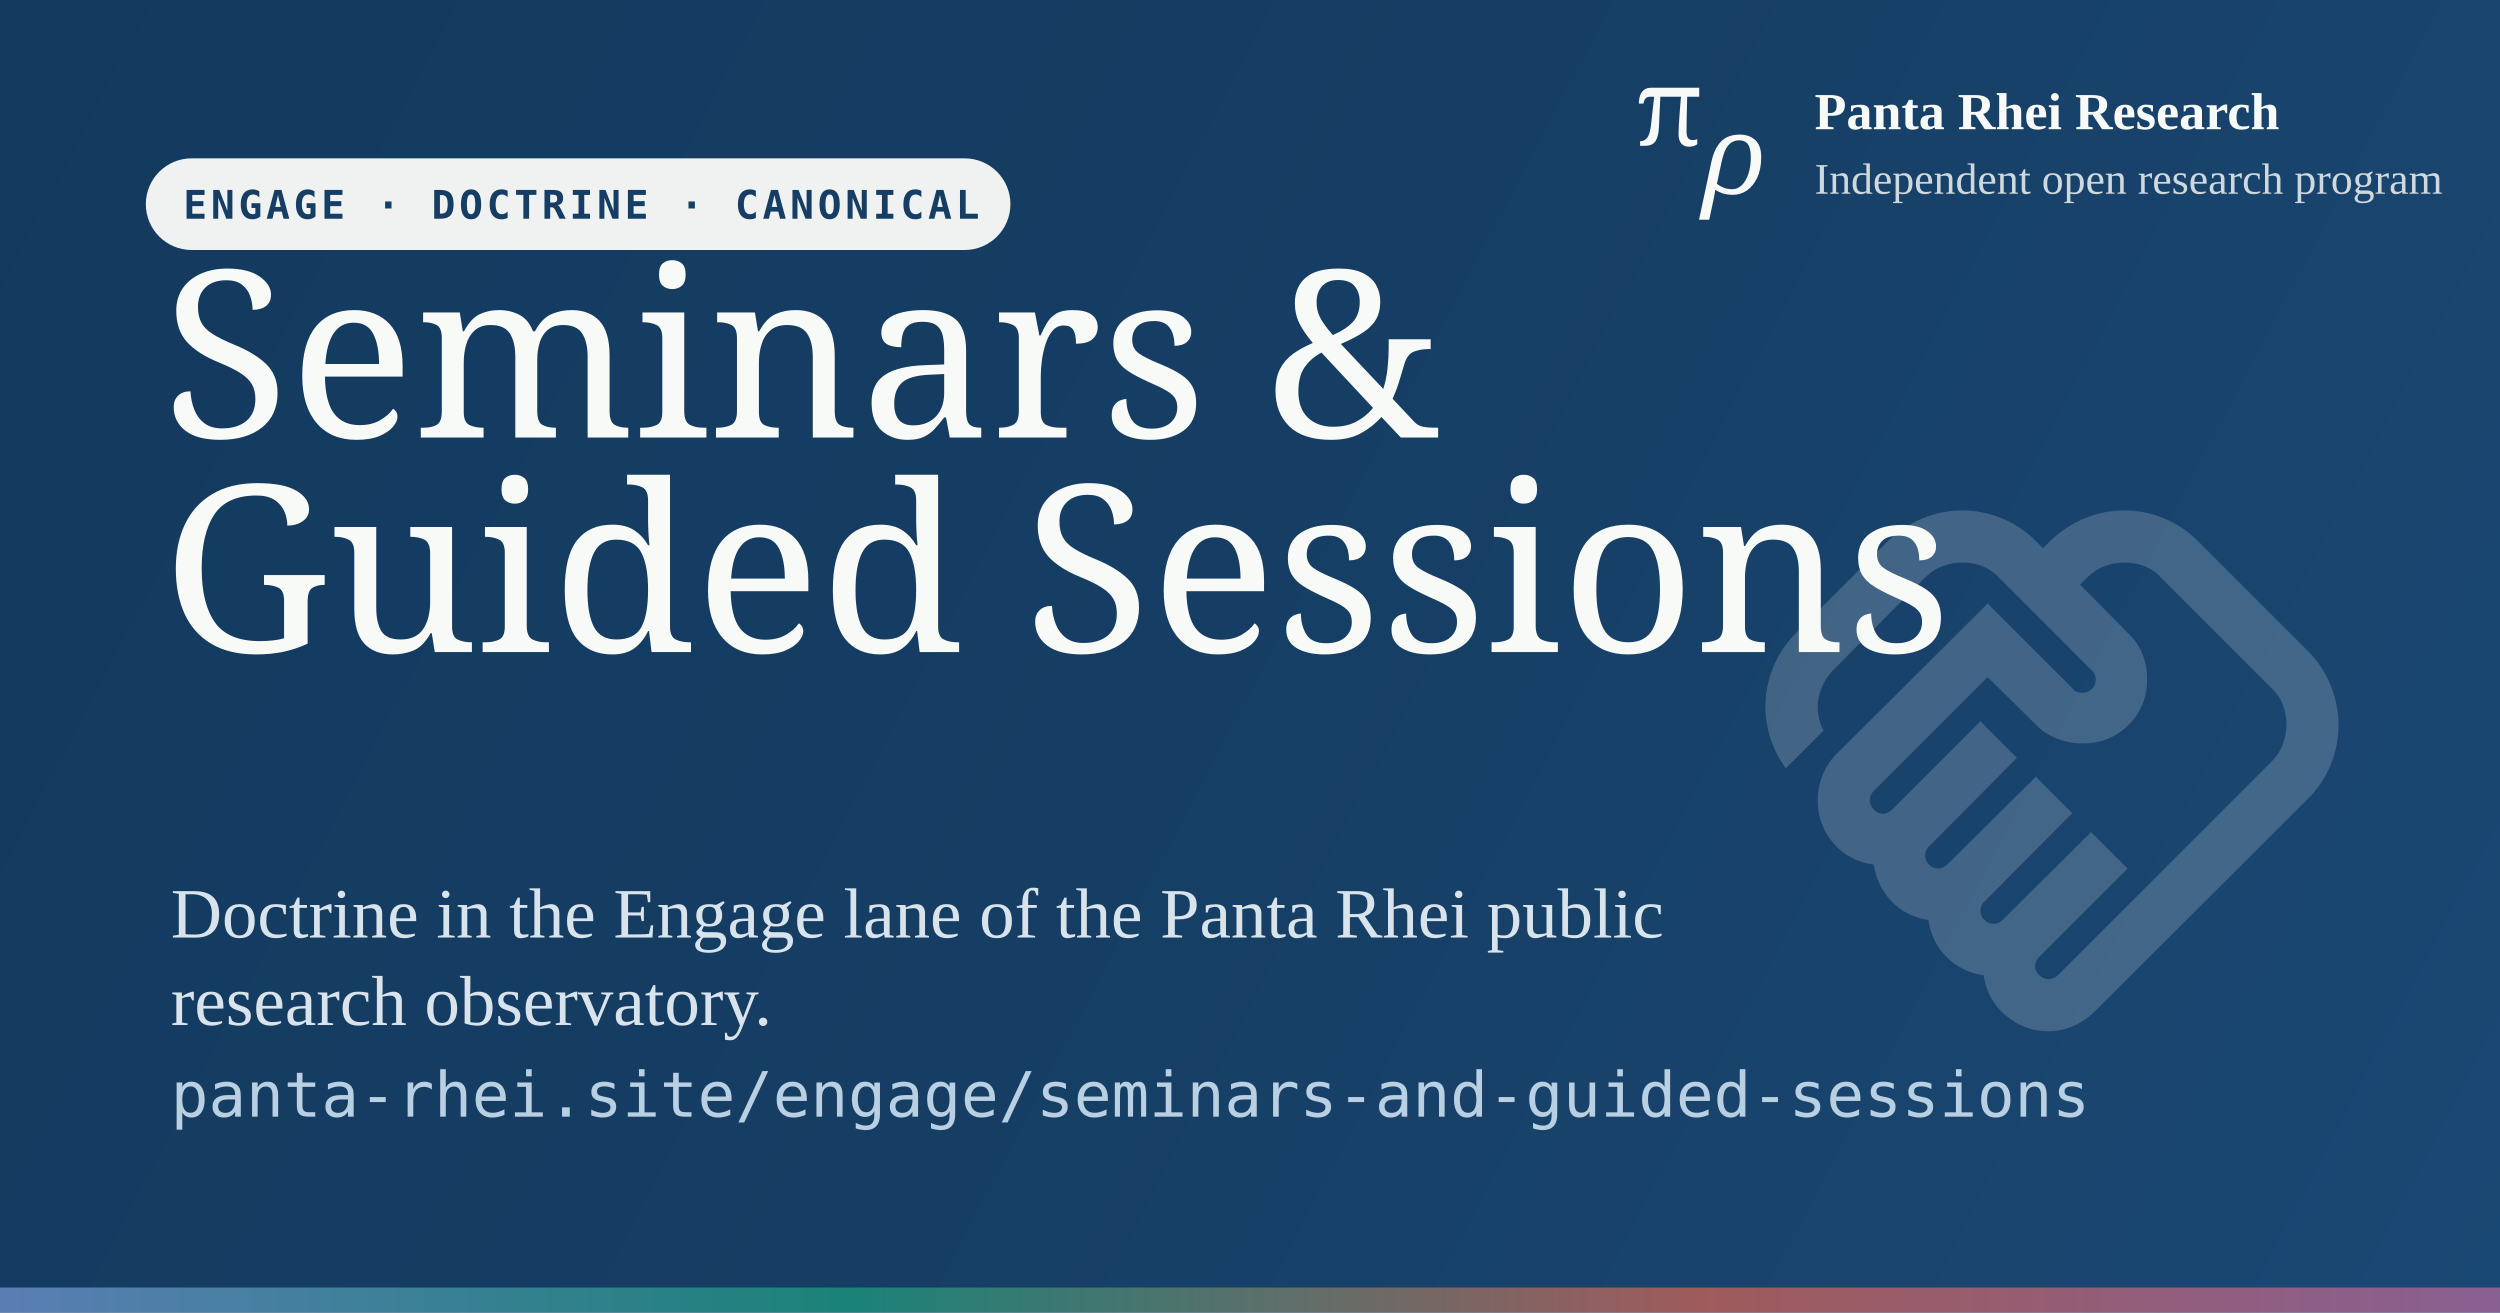
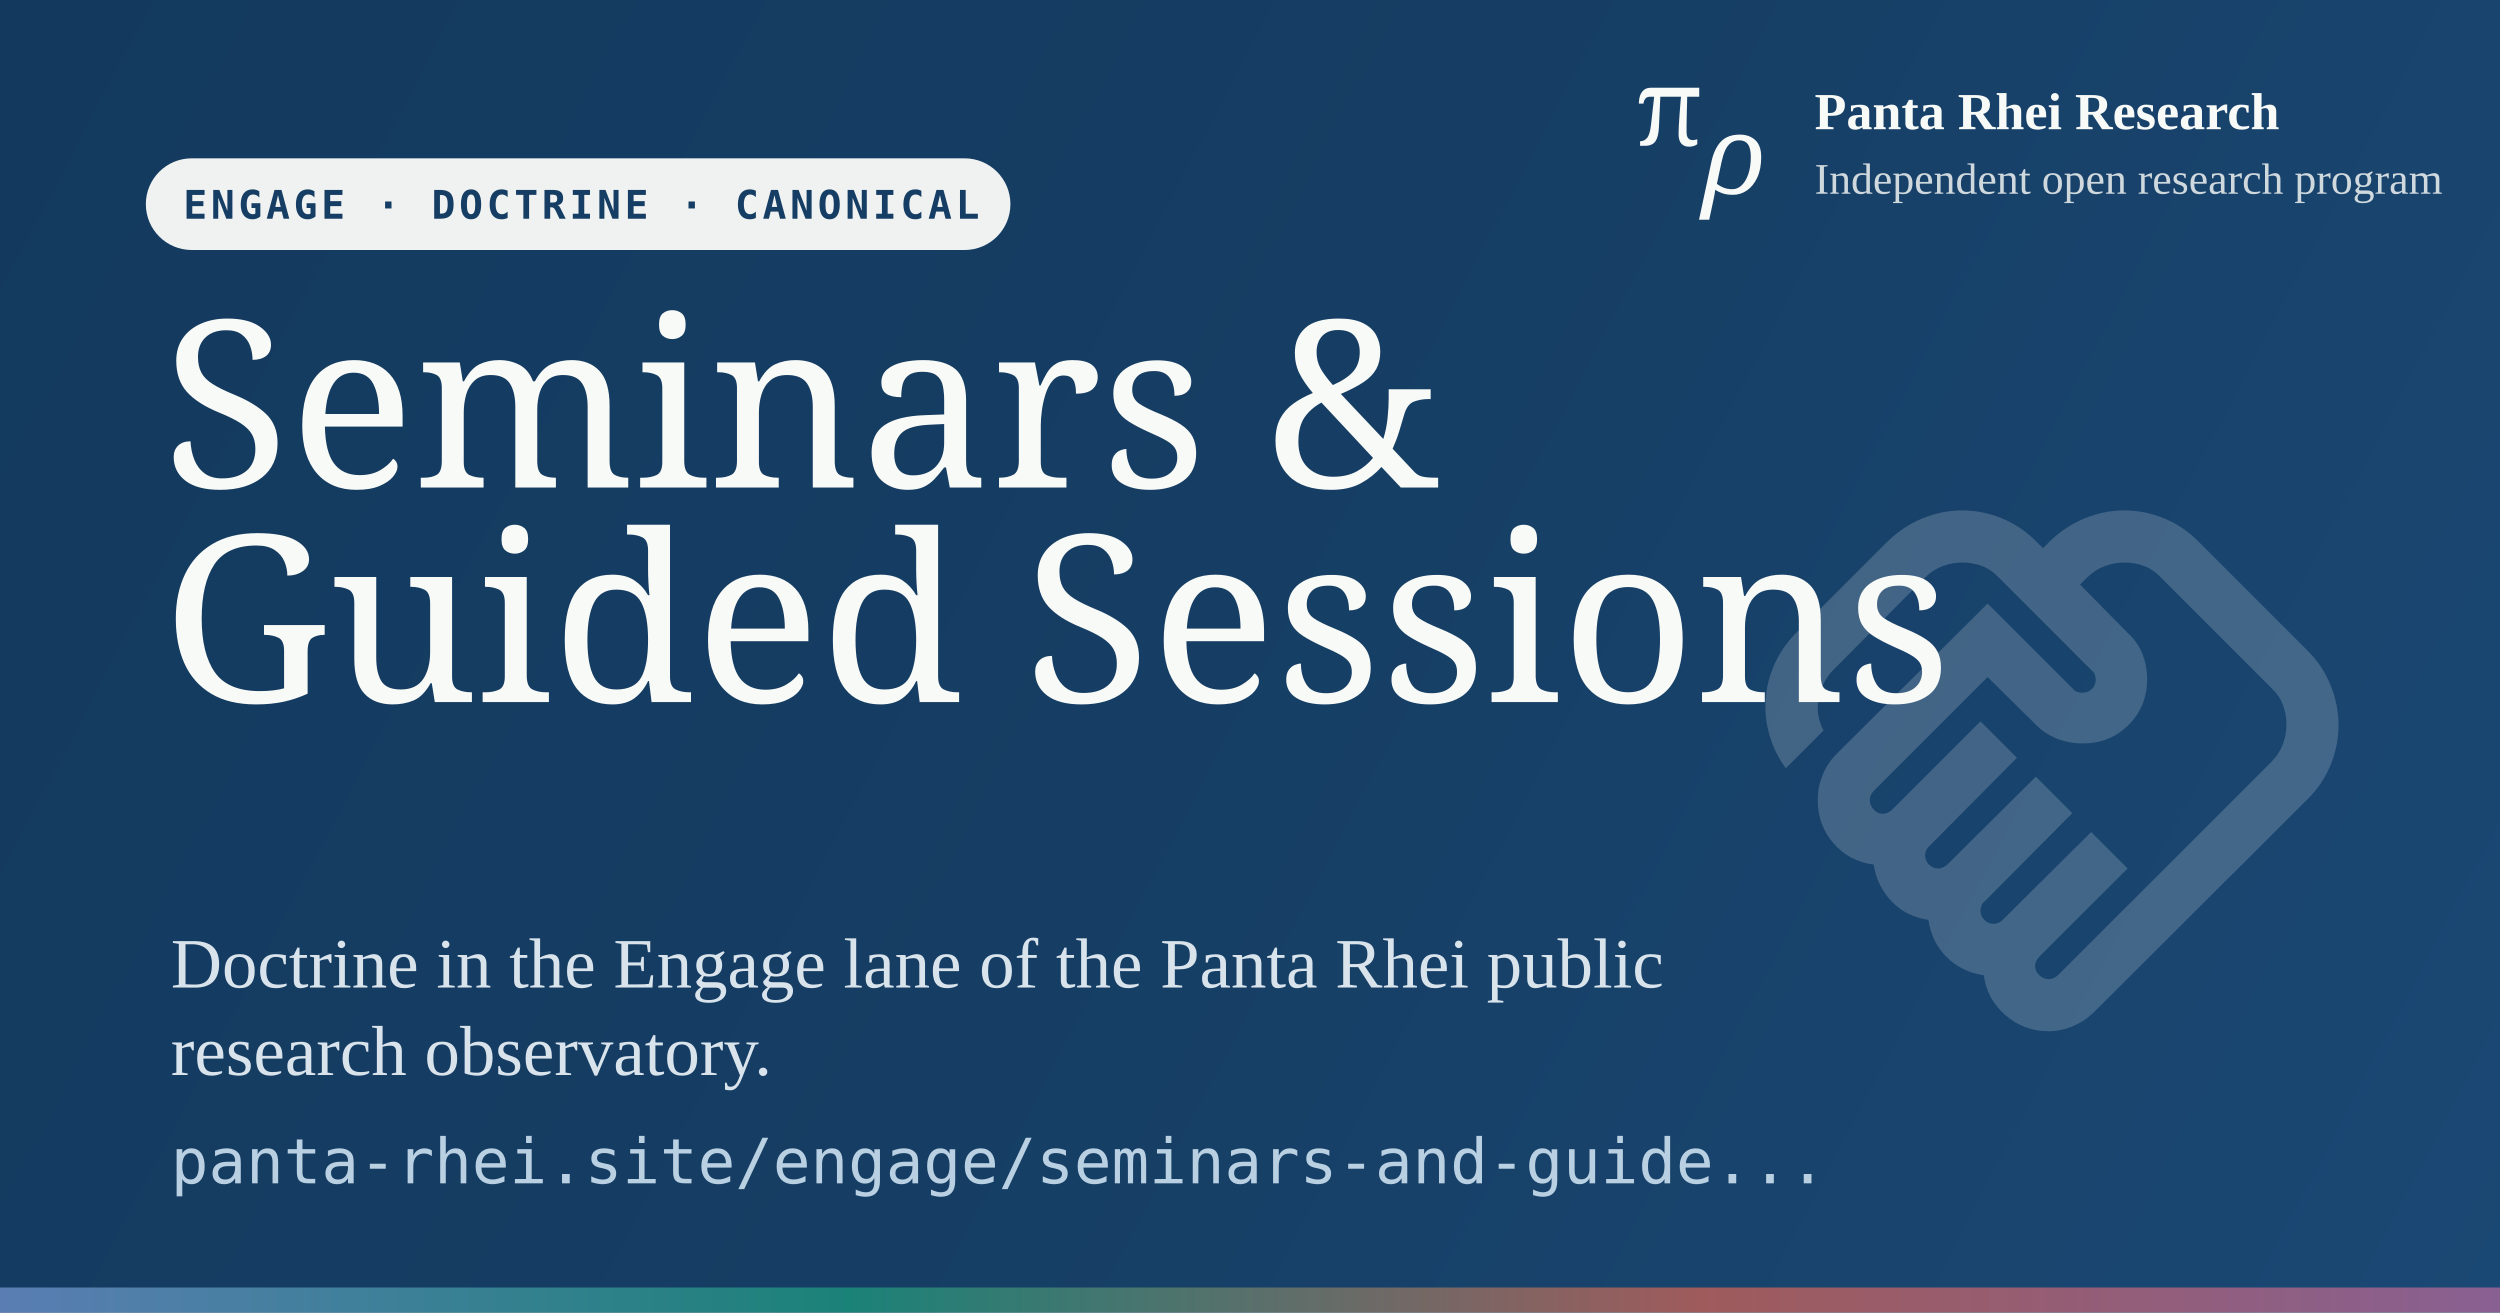
<svg xmlns="http://www.w3.org/2000/svg" width="1200" height="630" viewBox="0 0 1200 630" role="img" aria-label="Panta Rhei preview card for Seminars &amp; Guided Sessions.">
  <defs>
    <style>
      @font-face { font-family: "EB Garamond OG"; src: url("../fonts-local/EBGaramond-Regular.ttf"); }
      @font-face { font-family: "Source Sans 3 OG"; src: url("../fonts-local/SourceSans3-Regular.ttf"); }
      @font-face { font-family: "Source Code Pro OG"; src: url("../fonts-local/SourceCodePro-Regular.ttf"); }
    </style>
    <linearGradient id="spectrum-rule" x1="0" y1="0" x2="1200" y2="0" gradientUnits="userSpaceOnUse">
      <stop offset="0%" stop-color="#5A7EB3" />
      <stop offset="34%" stop-color="#1B8278" />
      <stop offset="68%" stop-color="#9F5B5C" />
      <stop offset="100%" stop-color="#896092" />
    </linearGradient>
  </defs>
  <linearGradient id="panta-og-dark-gradient" x1="0" y1="0" x2="1200" y2="630" gradientUnits="userSpaceOnUse">
    <stop offset="0%" stop-color="#13395E" />
    <stop offset="48%" stop-color="#163E64" />
    <stop offset="100%" stop-color="#1A4874" />
  </linearGradient>
  <rect width="1200" height="630" fill="url(#panta-og-dark-gradient)" />
  <rect x="0" y="618" width="1200" height="12" fill="url(#spectrum-rule)" />
  <svg x="835" y="220" width="300" height="300" viewBox="0 -960 960 960" opacity="0.18" aria-hidden="true">
    <path d="M475-160q4 0 8-2t6-4l328-328q12-12 17.5-27t5.5-30q0-16-5.5-30.5T817-607L647-777q-11-12-25.5-17.5T591-800q-15 0-30 5.5T534-777l-11 11 74 75q15 14 22 32t7 38q0 42-28.5 70.5T527-522q-20 0-38.5-7T456-550l-75-74-175 175q-3 3-4.5 6.5T200-435q0 8 6 14.5t14 6.5q4 0 8-2t6-4l136-136 56 56-135 136q-3 3-4.5 6.5T285-350q0 8 6 14t14 6q4 0 8-2t6-4l136-135 56 56-135 136q-3 2-4.5 6t-1.5 8q0 8 6 14t14 6q4 0 7.5-1.5t6.5-4.5l136-135 56 56-136 136q-3 3-4.5 6.5T454-180q0 8 6.5 14t14.5 6Zm-1 80q-37 0-65.5-24.5T375-166q-34-5-57-28t-28-57q-34-5-56.5-28.5T206-336q-38-5-62-33t-24-66q0-20 7.5-38.5T149-506l232-231 131 131q2 3 6 4.5t8 1.5q9 0 15-5.5t6-14.5q0-4-1.5-8t-4.5-6L398-777q-11-12-25.5-17.5T342-800q-15 0-30 5.5T285-777L144-635q-9 9-15 21t-8 24q-2 12 0 24.5t8 23.5l-58 58q-17-23-25-50.5T40-590q2-28 14-54.5T87-692l141-141q24-23 53.5-35t60.5-12q31 0 60.5 12t52.5 35l11 11 11-11q24-23 53.5-35t60.5-12q31 0 60.5 12t52.5 35l169 169q23 23 35 53t12 61q0 31-12 60.5T873-437L545-110q-14 14-32.5 22T474-80Zm-99-560Z" fill="#FFFFFF" />
  </svg>
  <g transform="translate(785 26)" fill="#F8FAF7">
    <text x="0" y="44" font-family="EB Garamond OG, Georgia, serif" font-size="52" font-weight="400">π</text>
    <text x="31" y="67" font-family="EB Garamond OG, Georgia, serif" font-size="52" font-style="italic" font-weight="400">ρ</text>
    <text x="86" y="36" font-family="Source Sans 3 OG, Inter, Arial, sans-serif" font-size="25" font-weight="700">Panta Rhei Research</text>
    <text x="86" y="67" font-family="Source Sans 3 OG, Inter, Arial, sans-serif" font-size="21" opacity="0.82">Independent open research program</text>
  </g>
  <g transform="translate(70 76)">
    <rect width="415" height="44" rx="22" fill="#F8FAF7" opacity="0.96" />
    <text x="18" y="29" font-family="Source Code Pro OG, ui-monospace, monospace" font-size="19" font-weight="700" letter-spacing="1.8" fill="#163E64">ENGAGE · DOCTRINE · CANONICAL</text>
  </g>
  <text font-family="EB Garamond OG, Georgia, serif" font-size="112" font-weight="400" fill="#F8FAF7">
-     <tspan x="78" y="210">Seminars &amp;</tspan>
-     <tspan x="78" y="313">Guided Sessions</tspan>
+     <tspan x="78" y="234">Seminars &amp;</tspan>
+     <tspan x="78" y="337">Guided Sessions</tspan>
  </text>
  <text font-family="Source Sans 3 OG, Inter, Arial, sans-serif" font-size="34" font-weight="400" fill="#D8E3EC">
-     <tspan x="82" y="450">Doctrine in the Engage lane of the Panta Rhei public</tspan>
-     <tspan x="82" y="492">research observatory.</tspan>
+     <tspan x="82" y="474">Doctrine in the Engage lane of the Panta Rhei public</tspan>
+     <tspan x="82" y="516">research observatory.</tspan>
  </text>
-   <text x="82" y="536" font-family="Source Code Pro OG, ui-monospace, monospace" font-size="30" font-weight="500" fill="#B9CFE2">panta-rhei.site/engage/seminars-and-guided-sessions</text>
+   <text x="82" y="568" font-family="Source Code Pro OG, ui-monospace, monospace" font-size="30" font-weight="500" fill="#B9CFE2">panta-rhei.site/engage/seminars-and-guide...</text>
</svg>
